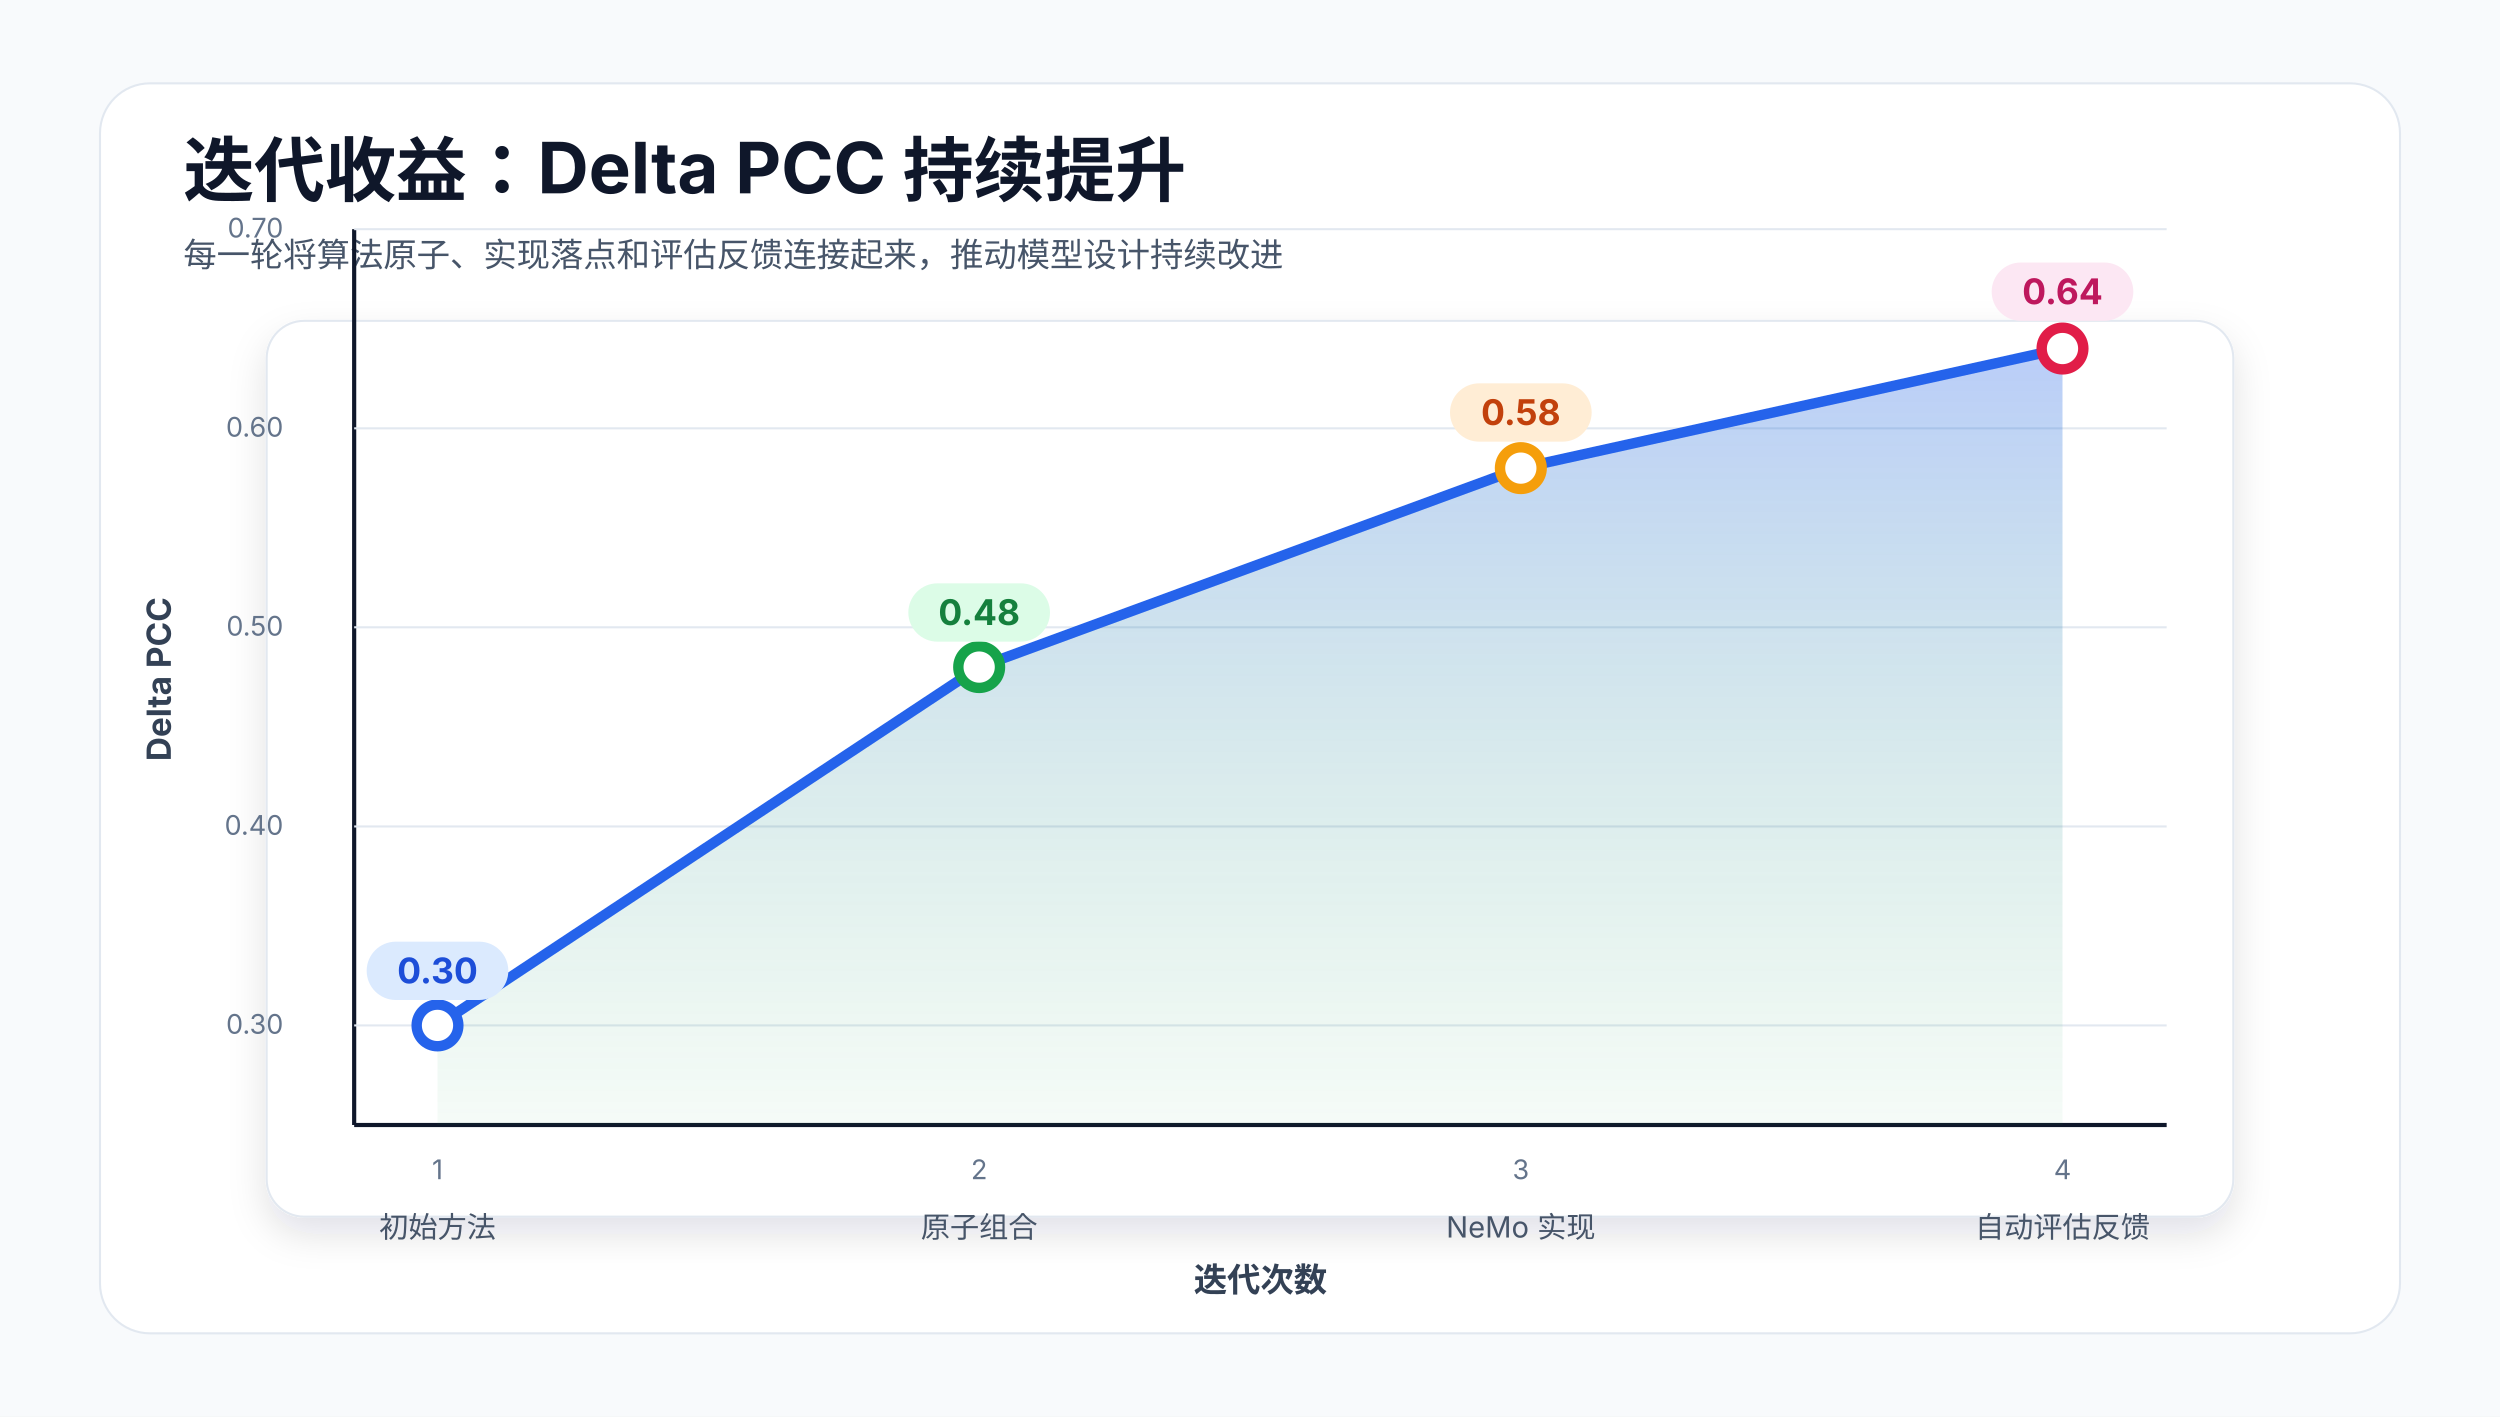
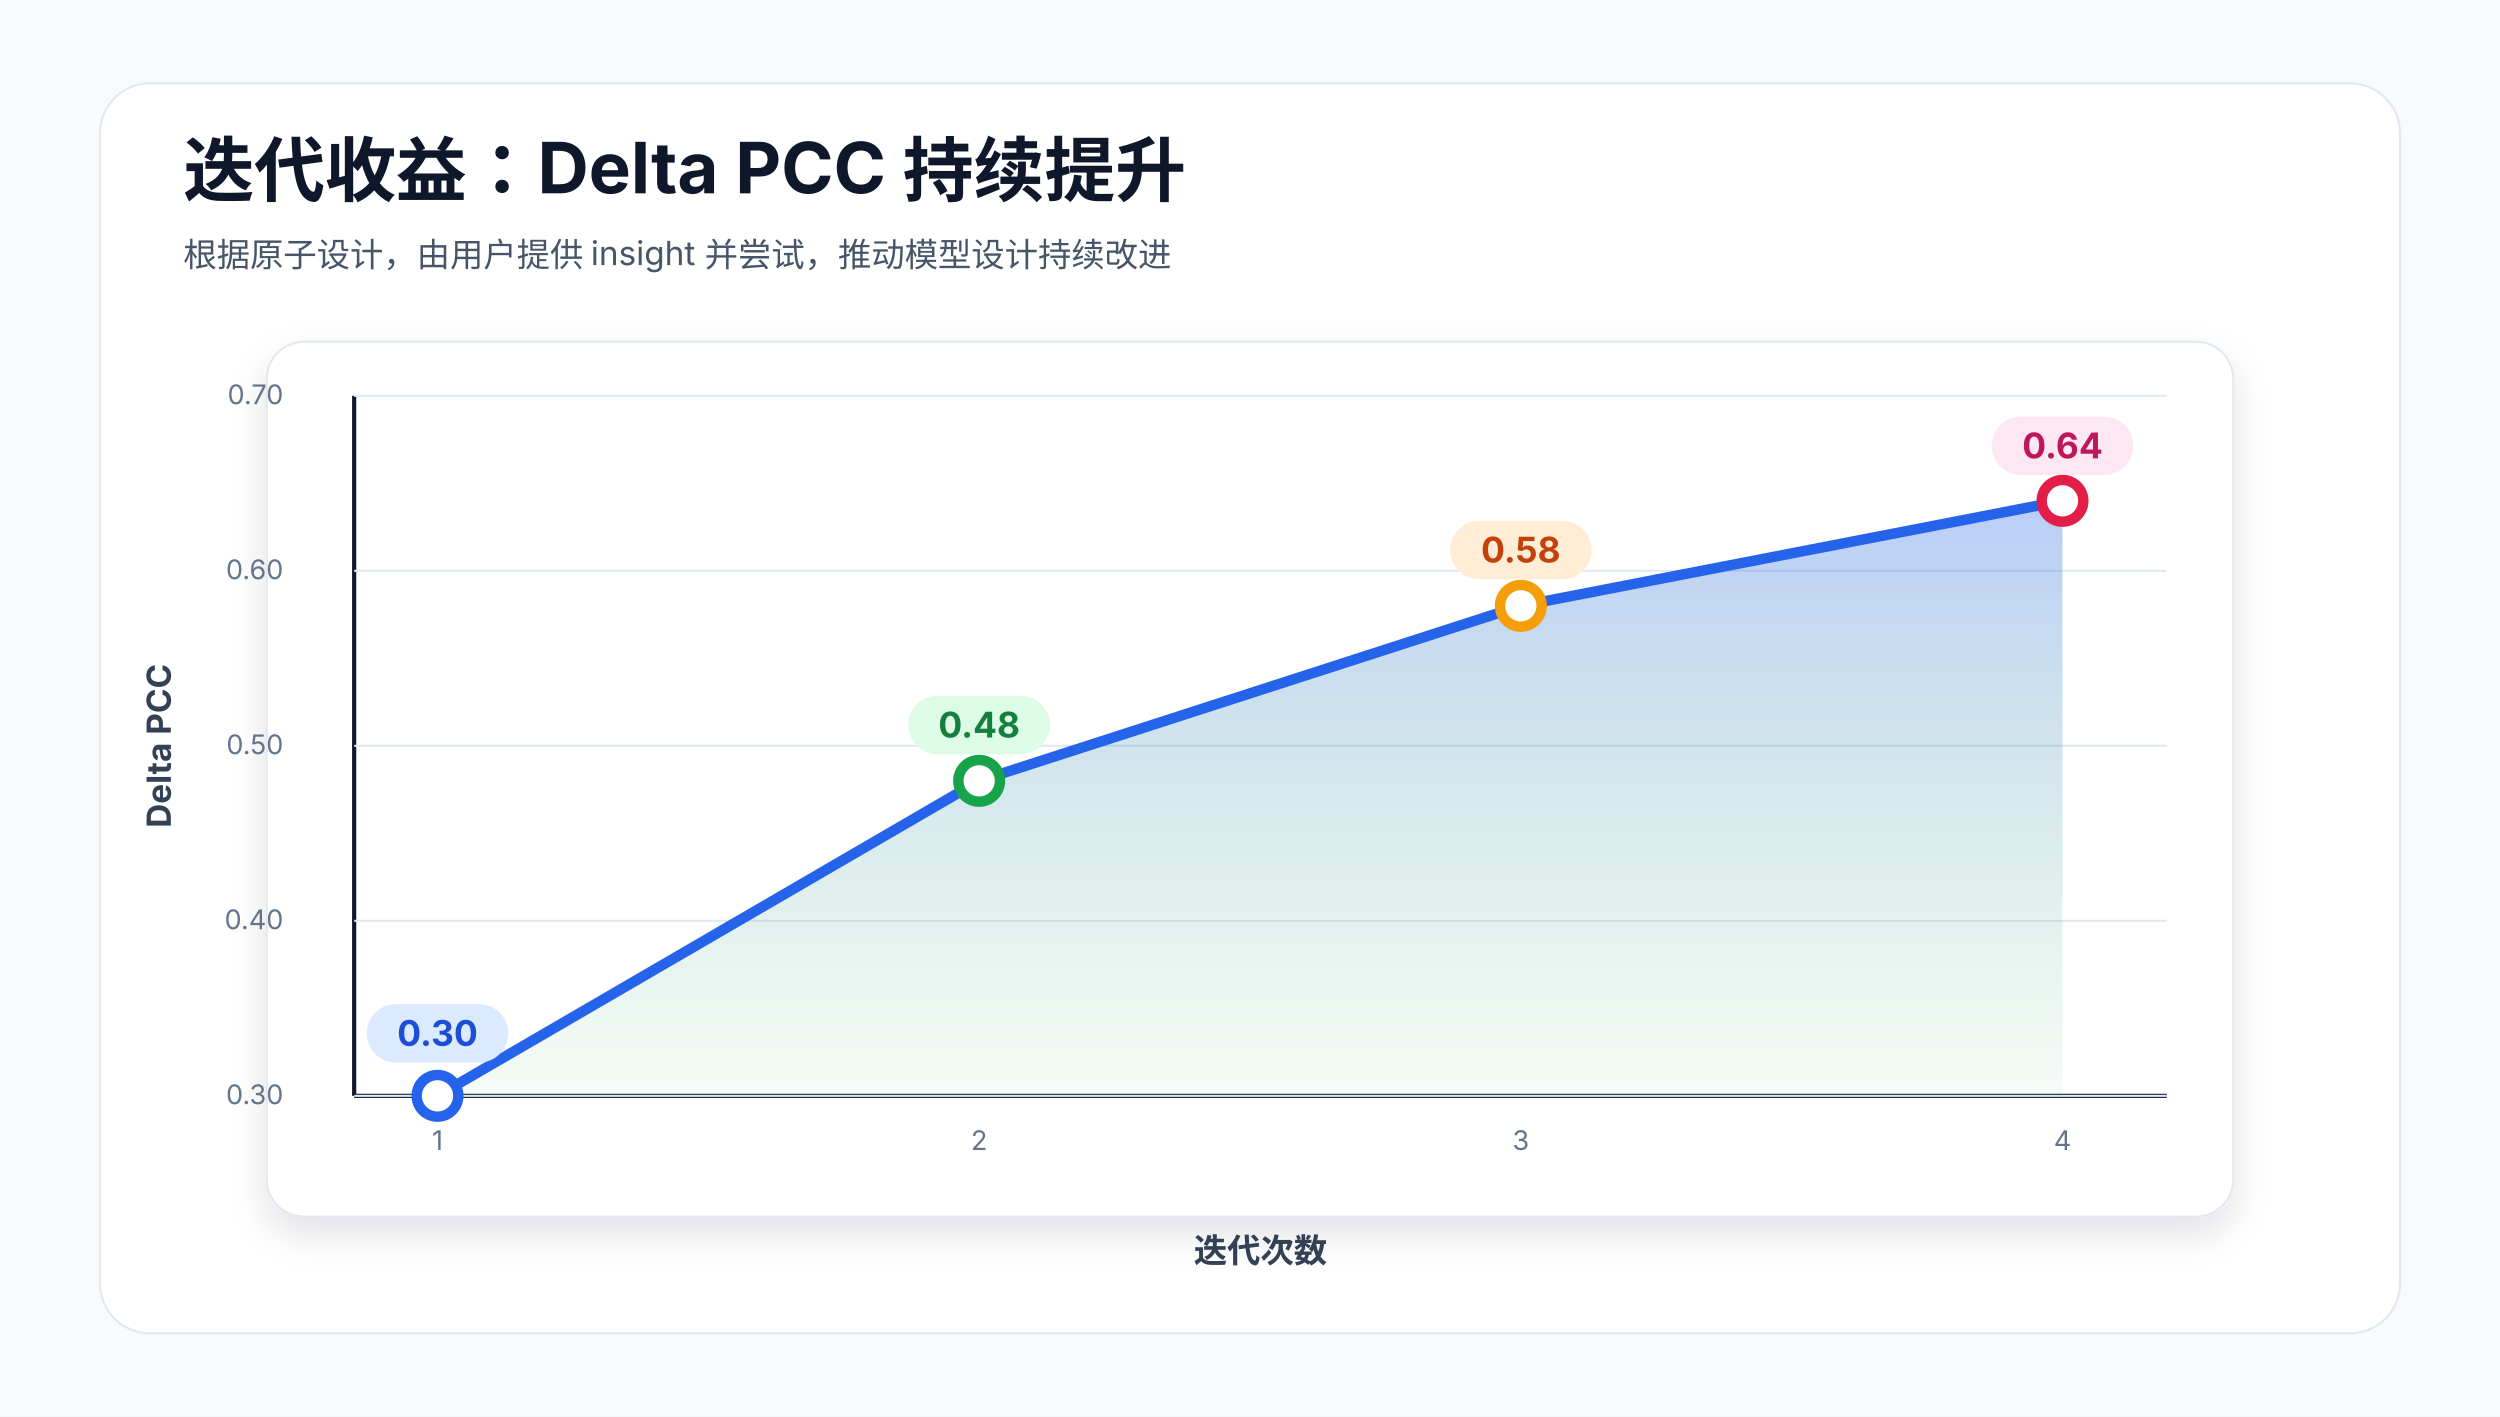
<svg xmlns="http://www.w3.org/2000/svg" width="1200" height="680" viewBox="0 0 1200 680" role="img" aria-labelledby="title desc">
  <defs>
    <linearGradient id="areaGradient" x1="0" y1="0" x2="0" y2="1">
      <stop offset="0%" stop-color="#2563eb" stop-opacity="0.32" />
      <stop offset="100%" stop-color="#16a34a" stop-opacity="0.04" />
    </linearGradient>
    <filter id="shadow" x="-20%" y="-20%" width="140%" height="140%">
      <feDropShadow dx="0" dy="8" stdDeviation="9" flood-color="#0f172a" flood-opacity="0.12" />
    </filter>
  </defs>
  <rect width="1200" height="680" fill="#f8fafc" />
  <rect x="48" y="40" width="1104" height="600" rx="24" fill="#ffffff" stroke="#e2e8f0" />
  <text x="88" y="94" font-family="Inter, Noto Sans SC, Microsoft YaHei, Arial, sans-serif" font-size="34" font-weight="700" fill="#0f172a">迭代收益：Delta PCC 持续提升</text>
-   <text x="88" y="128" font-family="Inter, Noto Sans SC, Microsoft YaHei, Arial, sans-serif" font-size="16" fill="#475569">每一轮将算法原子、实现落点和评估反馈连接起来，推动模型设计持续改进</text>
-   <rect x="128" y="154" width="944" height="430" rx="18" fill="#ffffff" stroke="#e2e8f0" filter="url(#shadow)" />
-   <line x1="170" y1="540" x2="1040" y2="540" stroke="#0f172a" stroke-width="2" />
-   <line x1="170" y1="110" x2="170" y2="540" stroke="#0f172a" stroke-width="2" />
+   <text x="88" y="128" font-family="Inter, Noto Sans SC, Microsoft YaHei, Arial, sans-serif" font-size="16" fill="#475569">根据原子设计，由用户提供 insight 并尝试，推动模型设计持续改进</text>
+   <rect x="128" y="164" width="944" height="420" rx="18" fill="#ffffff" stroke="#e2e8f0" filter="url(#shadow)" />
+   <line x1="170" y1="526" x2="1040" y2="526" stroke="#0f172a" stroke-width="2" />
+   <line x1="170" y1="190" x2="170" y2="526" stroke="#0f172a" stroke-width="2" />
  <g stroke="#e2e8f0" stroke-width="1">
-     <line x1="170" y1="492.2" x2="1040" y2="492.2" />
-     <line x1="170" y1="396.7" x2="1040" y2="396.7" />
-     <line x1="170" y1="301.1" x2="1040" y2="301.1" />
-     <line x1="170" y1="205.6" x2="1040" y2="205.6" />
-     <line x1="170" y1="110" x2="1040" y2="110" />
+     <line x1="170" y1="526" x2="1040" y2="526" />
+     <line x1="170" y1="442" x2="1040" y2="442" />
+     <line x1="170" y1="358" x2="1040" y2="358" />
+     <line x1="170" y1="274" x2="1040" y2="274" />
+     <line x1="170" y1="190" x2="1040" y2="190" />
  </g>
  <g font-family="Inter, Noto Sans SC, Microsoft YaHei, Arial, sans-serif" font-size="13" fill="#64748b">
-     <text x="136" y="496.2" text-anchor="end">0.30</text>
-     <text x="136" y="400.7" text-anchor="end">0.40</text>
-     <text x="136" y="305.1" text-anchor="end">0.50</text>
-     <text x="136" y="209.6" text-anchor="end">0.60</text>
-     <text x="136" y="114" text-anchor="end">0.70</text>
-     <text x="210" y="566" text-anchor="middle">1</text>
-     <text x="470" y="566" text-anchor="middle">2</text>
-     <text x="730" y="566" text-anchor="middle">3</text>
-     <text x="990" y="566" text-anchor="middle">4</text>
+     <text x="136" y="530" text-anchor="end">0.30</text>
+     <text x="136" y="446" text-anchor="end">0.40</text>
+     <text x="136" y="362" text-anchor="end">0.50</text>
+     <text x="136" y="278" text-anchor="end">0.60</text>
+     <text x="136" y="194" text-anchor="end">0.70</text>
+     <text x="210" y="552" text-anchor="middle">1</text>
+     <text x="470" y="552" text-anchor="middle">2</text>
+     <text x="730" y="552" text-anchor="middle">3</text>
+     <text x="990" y="552" text-anchor="middle">4</text>
  </g>
-   <text x="605" y="620" text-anchor="middle" font-family="Inter, Noto Sans SC, Microsoft YaHei, Arial, sans-serif" font-size="16" font-weight="700" fill="#334155">迭代次数</text>
-   <text x="82" y="326" transform="rotate(-90 82 326)" text-anchor="middle" font-family="Inter, Noto Sans SC, Microsoft YaHei, Arial, sans-serif" font-size="16" font-weight="700" fill="#334155">Delta PCC</text>
-   <path d="M 210 492.2 L 470 320.2 L 730 224.7 L 990 167.3 L 990 540 L 210 540 Z" fill="url(#areaGradient)" />
-   <polyline points="210,492.2 470,320.2 730,224.7 990,167.3" fill="none" stroke="#2563eb" stroke-width="5" stroke-linecap="round" stroke-linejoin="round" />
+   <text x="605" y="606" text-anchor="middle" font-family="Inter, Noto Sans SC, Microsoft YaHei, Arial, sans-serif" font-size="16" font-weight="700" fill="#334155">迭代次数</text>
+   <text x="82" y="358" transform="rotate(-90 82 358)" text-anchor="middle" font-family="Inter, Noto Sans SC, Microsoft YaHei, Arial, sans-serif" font-size="16" font-weight="700" fill="#334155">Delta PCC</text>
+   <path d="M 210 526 L 470 374.8 L 730 290.8 L 990 240.4 L 990 526 L 210 526 Z" fill="url(#areaGradient)" />
+   <polyline points="210,526 470,374.8 730,290.8 990,240.4" fill="none" stroke="#2563eb" stroke-width="5" stroke-linecap="round" stroke-linejoin="round" />
  <g>
-     <circle cx="210" cy="492.2" r="10" fill="#ffffff" stroke="#2563eb" stroke-width="5" />
-     <circle cx="470" cy="320.2" r="10" fill="#ffffff" stroke="#16a34a" stroke-width="5" />
-     <circle cx="730" cy="224.7" r="10" fill="#ffffff" stroke="#f59e0b" stroke-width="5" />
-     <circle cx="990" cy="167.3" r="10" fill="#ffffff" stroke="#e11d48" stroke-width="5" />
+     <circle cx="210" cy="526" r="10" fill="#ffffff" stroke="#2563eb" stroke-width="5" />
+     <circle cx="470" cy="374.8" r="10" fill="#ffffff" stroke="#16a34a" stroke-width="5" />
+     <circle cx="730" cy="290.8" r="10" fill="#ffffff" stroke="#f59e0b" stroke-width="5" />
+     <circle cx="990" cy="240.4" r="10" fill="#ffffff" stroke="#e11d48" stroke-width="5" />
  </g>
  <g font-family="Inter, Noto Sans SC, Microsoft YaHei, Arial, sans-serif" font-size="17" font-weight="700">
-     <rect x="176" y="452" width="68" height="28" rx="14" fill="#dbeafe" />
-     <text x="210" y="472" text-anchor="middle" fill="#1d4ed8">0.30</text>
-     <rect x="436" y="280" width="68" height="28" rx="14" fill="#dcfce7" />
-     <text x="470" y="300" text-anchor="middle" fill="#15803d">0.48</text>
-     <rect x="696" y="184" width="68" height="28" rx="14" fill="#ffedd5" />
-     <text x="730" y="204" text-anchor="middle" fill="#c2410c">0.58</text>
-     <rect x="956" y="126" width="68" height="28" rx="14" fill="#fce7f3" />
-     <text x="990" y="146" text-anchor="middle" fill="#be185d">0.64</text>
-   </g>
-   <g font-family="Inter, Noto Sans SC, Microsoft YaHei, Arial, sans-serif" font-size="14" fill="#475569">
-     <text x="210" y="594" text-anchor="middle">初始方法</text>
-     <text x="470" y="594" text-anchor="middle">原子组合</text>
-     <text x="730" y="594" text-anchor="middle">NeMo 实现</text>
-     <text x="990" y="594" text-anchor="middle">自动评估反馈</text>
+     <rect x="176" y="482" width="68" height="28" rx="14" fill="#dbeafe" />
+     <text x="210" y="502" text-anchor="middle" fill="#1d4ed8">0.30</text>
+     <rect x="436" y="334" width="68" height="28" rx="14" fill="#dcfce7" />
+     <text x="470" y="354" text-anchor="middle" fill="#15803d">0.48</text>
+     <rect x="696" y="250" width="68" height="28" rx="14" fill="#ffedd5" />
+     <text x="730" y="270" text-anchor="middle" fill="#c2410c">0.58</text>
+     <rect x="956" y="200" width="68" height="28" rx="14" fill="#fce7f3" />
+     <text x="990" y="220" text-anchor="middle" fill="#be185d">0.64</text>
  </g>
</svg>
